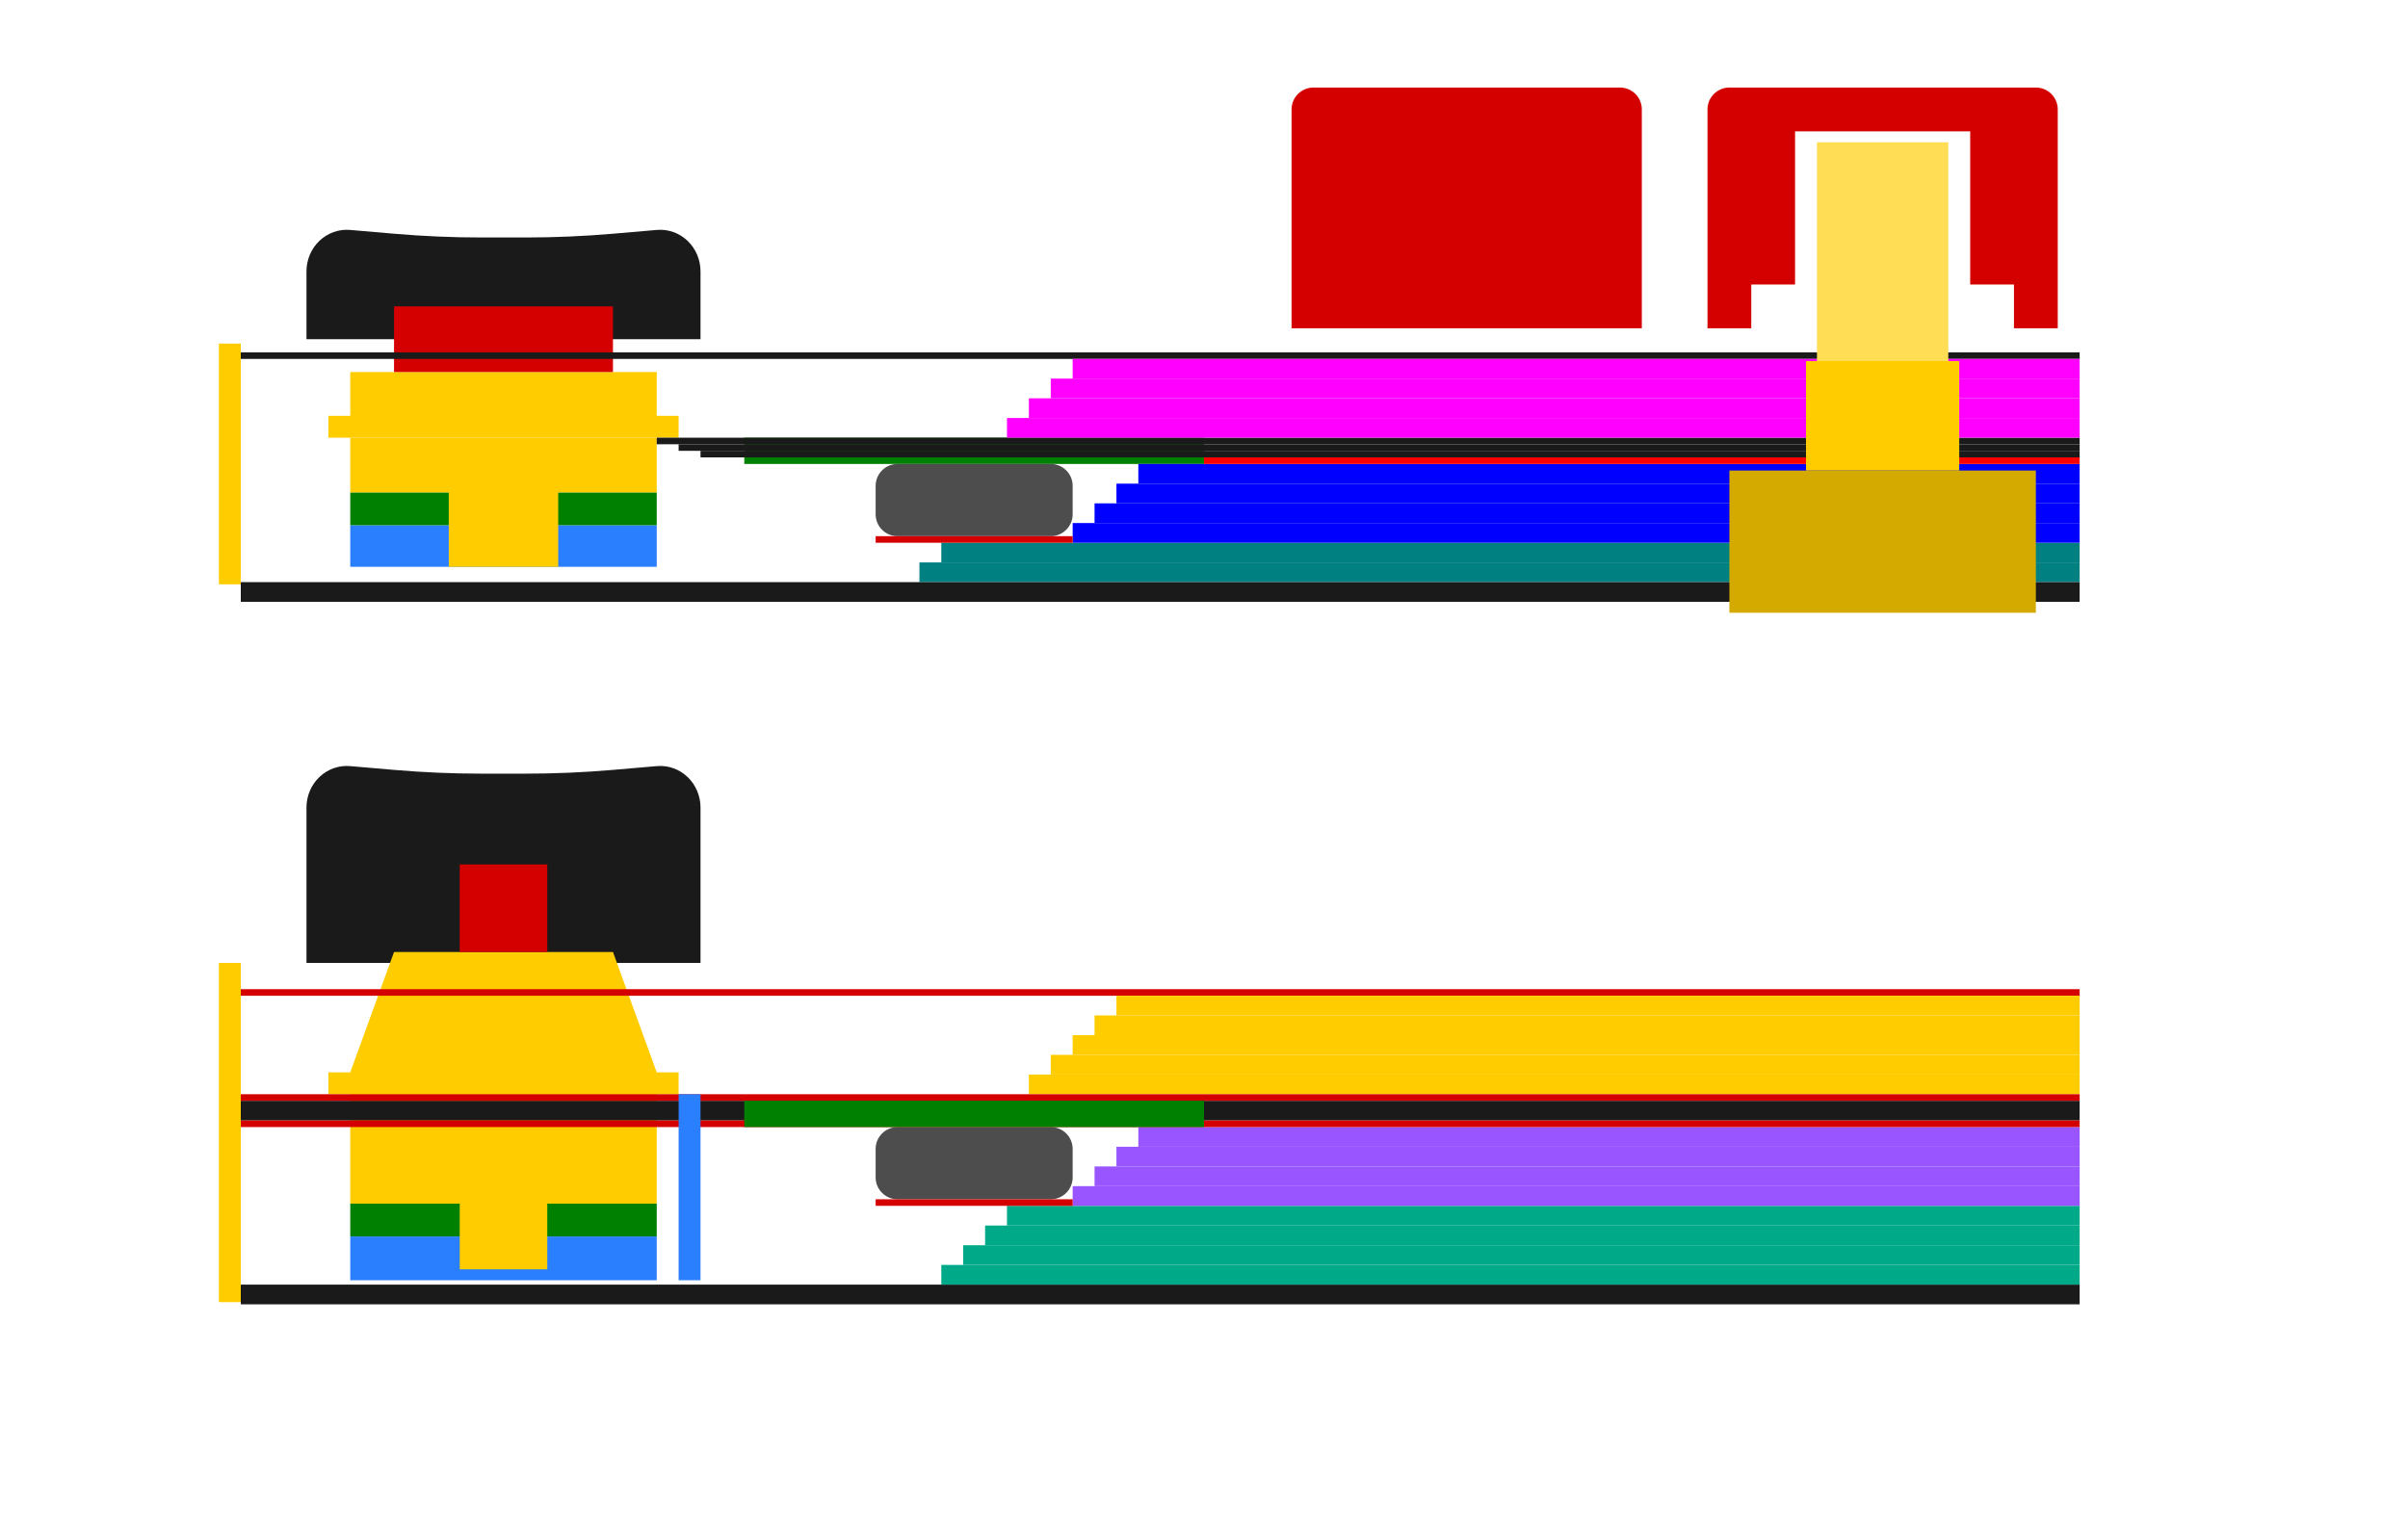
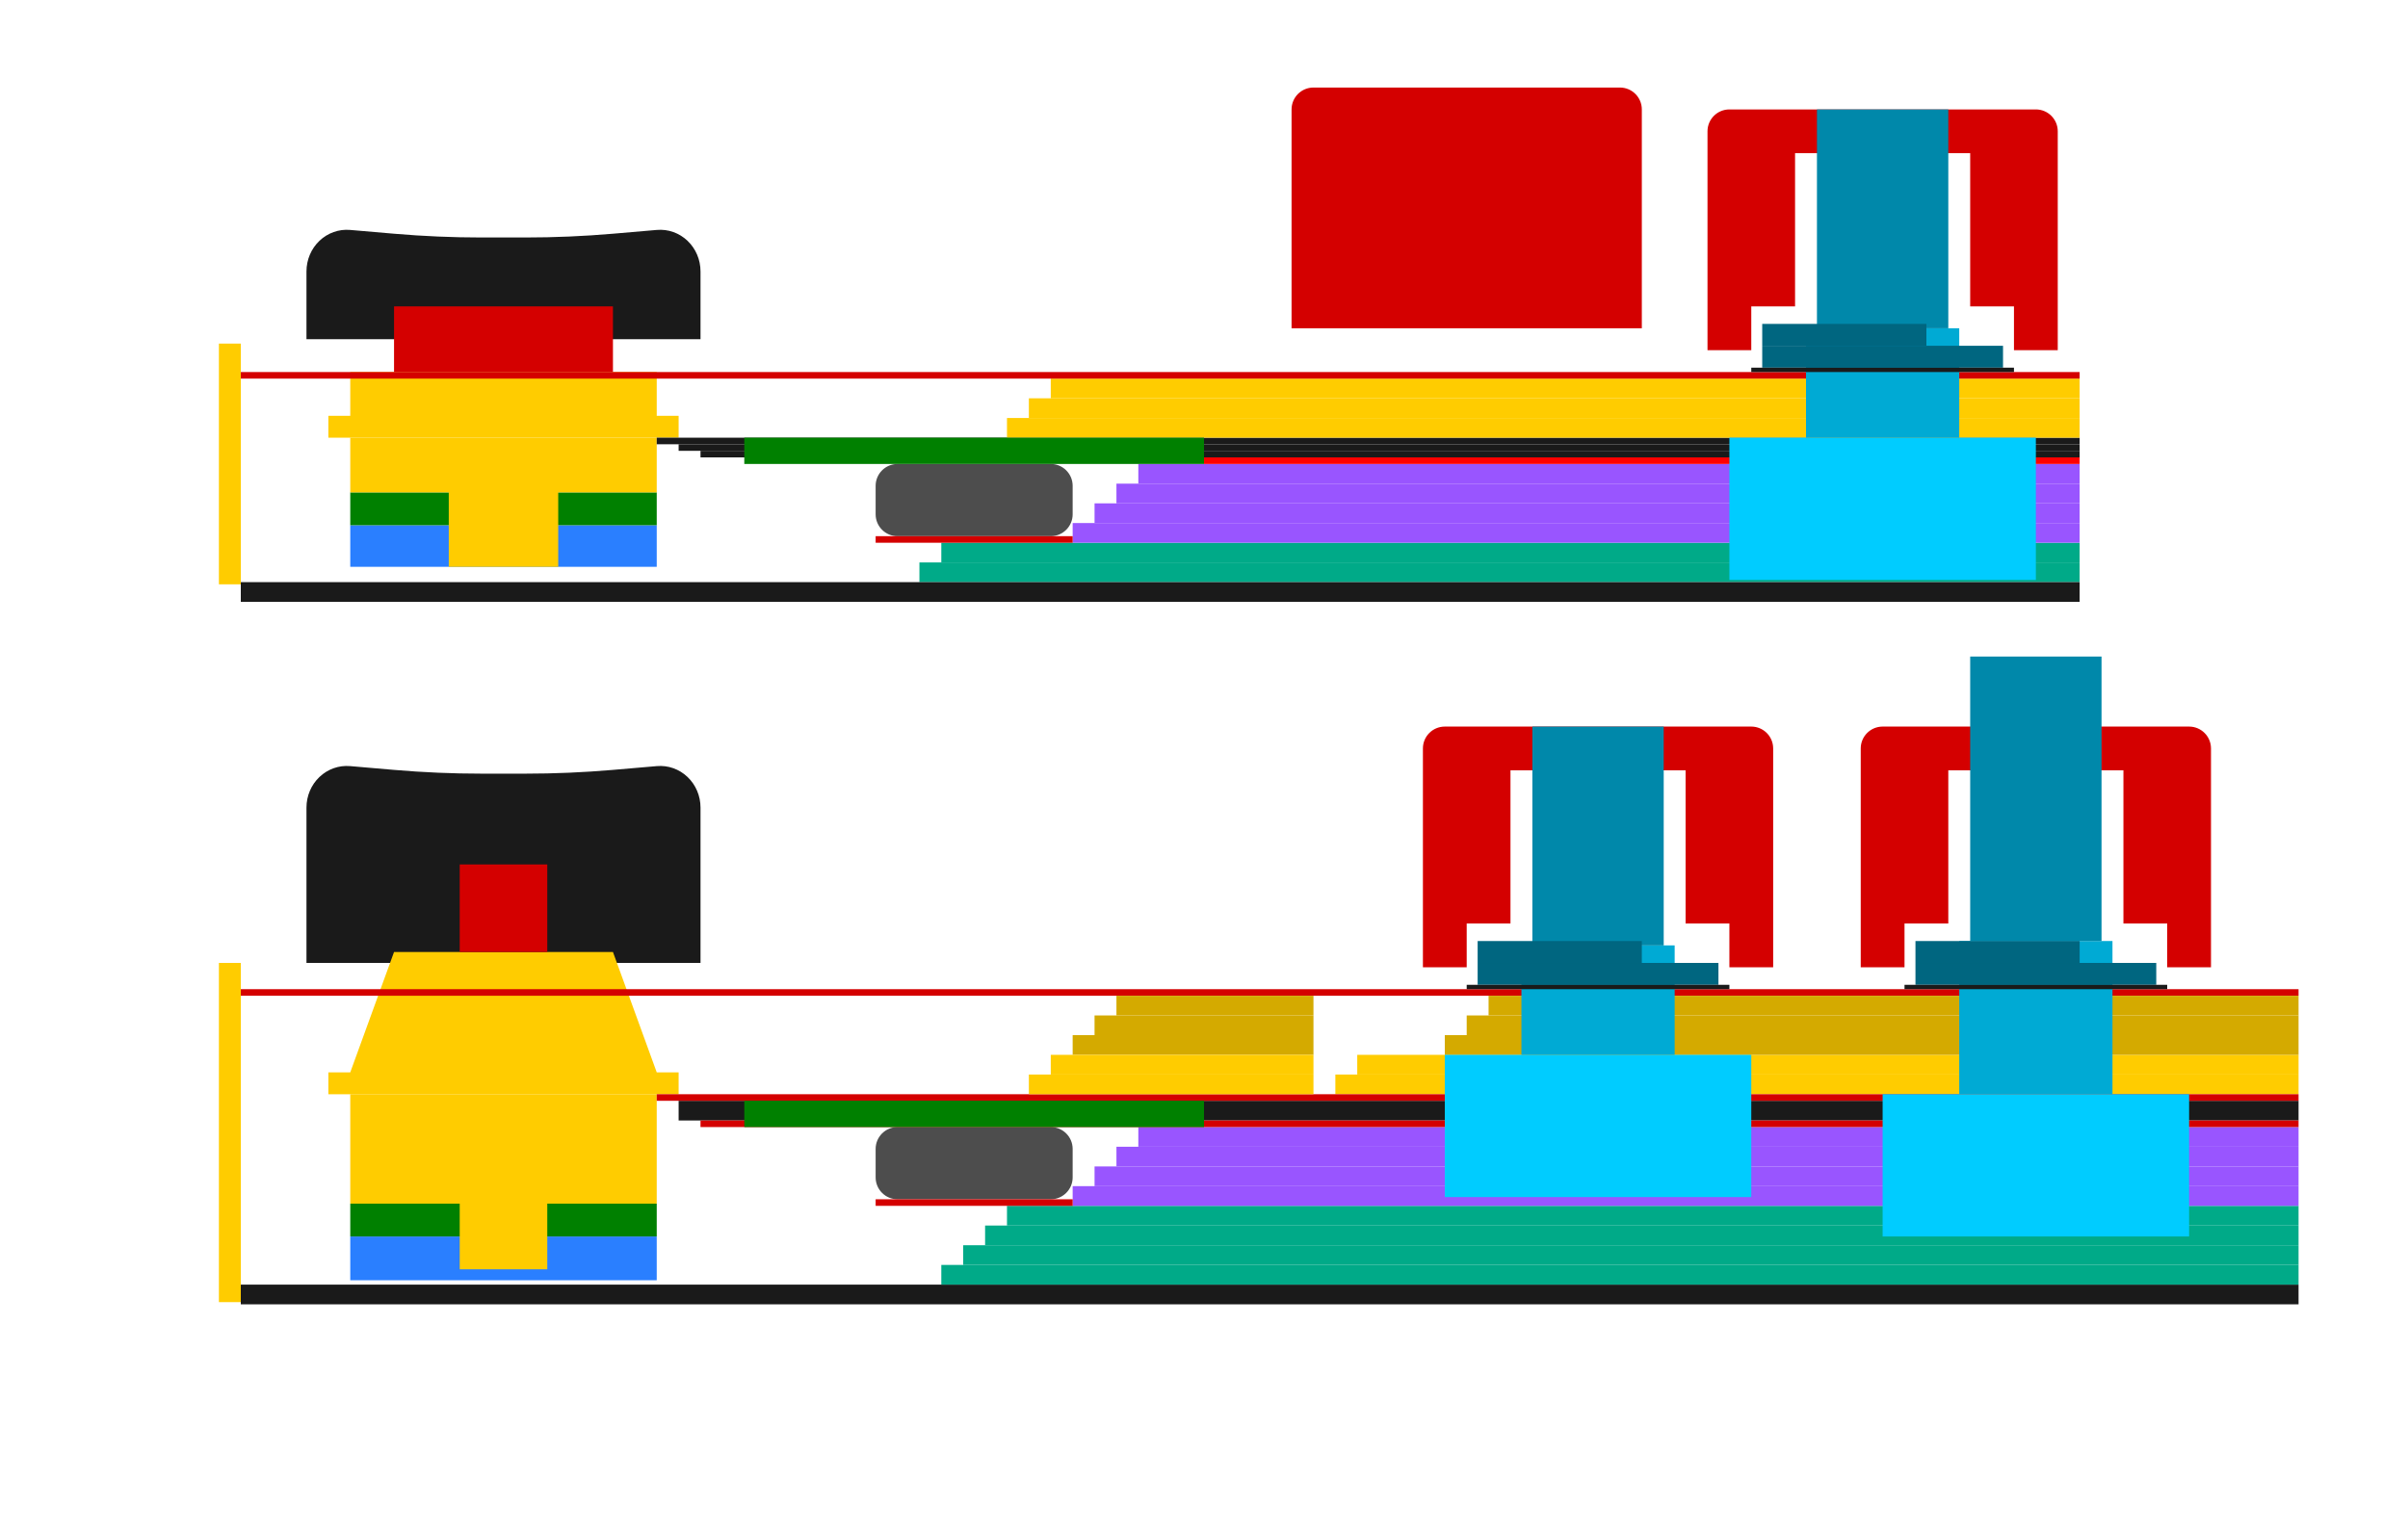
<svg xmlns="http://www.w3.org/2000/svg" width="110mm" height="70mm" viewBox="0 0 110 70" version="1.1" id="svg1" xml:space="preserve">
  <defs id="defs1">
    <rect x="245.669" y="-188.976" width="585.827" height="75.591" id="rect77" />
    <marker id="Arrow2Sstart" orient="auto" refX="0" refY="0" style="overflow:visible">
      <path d="M 8.72,4.03 -2.21,0.02 8.72,-4 c -1.75,2.37 -1.74,5.62 0,8.03 z" id="Arrow2SstartPath" style="fill:#000000;fill-opacity:1;stroke:none" transform="matrix(0.3,0,0,0.3,-0.69,0)" />
    </marker>
    <marker id="Arrow2Send" orient="auto" refX="0" refY="0" style="overflow:visible">
      <path d="M 8.72,4.03 -2.21,0.02 8.72,-4 c -1.75,2.37 -1.74,5.62 0,8.03 z" id="Arrow2SendPath" style="fill:#000000;fill-opacity:1;stroke:none" transform="matrix(-0.3,0,0,-0.3,0.69,0)" />
    </marker>
    <rect x="245.669" y="-188.976" width="113.386" height="152.913" id="rect79" />
    <rect x="245.669" y="-188.976" width="585.827" height="75.591" id="rect77-3" />
    <rect x="245.669" y="-188.976" width="113.386" height="152.913" id="rect79-2" />
    <rect x="134.704" y="173.858" width="33.851" height="20.891" id="rect21" />
  </defs>
  <g id="layer1" style="display:none">
    <path id="path202" style="display:inline;fill:#008000;stroke:#000000;stroke-width:0;stroke-dasharray:none" d="m 125.044,74.769 h 21 v 1.6 h -21 z" transform="translate(-96.04375,-14.76876)" />
    <path id="path203" style="display:inline;fill:#4d4d4d;stroke:#000000;stroke-width:0;stroke-dasharray:none" d="m 61.5,-16.65 h 7 a 1,1 45 0 1 1,1 l 0,1.3 a 1,1 135 0 1 -1,1 h -7 a 1,1 45 0 1 -1,-1 v -1.3 a 1,1 135 0 1 1,-1 z" transform="matrix(1,0,0,1.000001,-25.50001,78.25047)" />
  </g>
  <g id="layer5" transform="translate(-96.04375,-14.76876)" style="display:inline">
    <path id="path1" style="display:inline;fill:#1a1a1a;stroke:#000000;stroke-width:0;stroke-dasharray:none" d="m 150.037,-8.065 2.014,0.168 a 48.083,48.083 2.382 0 0 3.993,0.166 l 2,0 a 48.083,48.083 177.618 0 0 3.993,-0.166 l 2.014,-0.168 a 1.84,1.84 42.618 0 1 1.993,1.834 V 0.641 H 148.044 V -6.231 a 1.84,1.84 137.382 0 1 1.993,-1.834 z" transform="matrix(1,0,0,1.032942,-38.00012,58.10615)" />
-     <path id="path21" style="display:inline;opacity:1;fill:#008000;stroke:#000000;stroke-width:0;stroke-dasharray:none" d="m 130.044,34.769 h 21 v 1.2 h -21 z" />
    <path id="path24" style="display:inline;opacity:1;fill:#4d4d4d;stroke:#000000;stroke-width:0;stroke-dasharray:none" d="m 61.5,-16.65 h 7 a 1,1 45 0 1 1,1 l 0,1.3 a 1,1 135 0 1 -1,1 h -7 a 1,1 45 0 1 -1,-1 v -1.3 a 1,1 135 0 1 1,-1 z" transform="translate(75.54375,52.61919)" />
    <path id="path197" style="display:inline;opacity:1;fill:#d40000;stroke:#000000;stroke-width:0;stroke-dasharray:none" d="m 116.544,-39.731 h 14 a 1,1 45 0 1 1,1 v 10 h -16 l 0,-10 a 1,1 135 0 1 1,-1 z" transform="translate(39.50001,58.5)" />
    <path id="path101-8" style="display:inline;fill:#ffcc00;stroke:#000000;stroke-width:0;stroke-dasharray:none" d="m 112.044,31.769 v 2 h -1 v 1 h 16 v -1 h -1 v -2 z" />
    <path id="path107-7" style="display:inline;fill:#2a7fff;stroke:#000000;stroke-width:0;stroke-dasharray:none" d="m 112.044,38.769 h 14 v 1.9 h -14 z" />
    <path id="path2" style="display:inline;fill:#1a1a1a;stroke:#000000;stroke-width:0;stroke-dasharray:none" d="m 150.037,-8.065 2.014,0.168 a 48.083,48.083 2.382 0 0 3.993,0.166 l 2,0 a 48.083,48.083 177.618 0 0 3.993,-0.166 l 2.014,-0.168 a 1.84,1.84 42.618 0 1 1.993,1.834 v 3 h -18 v -3 a 1.84,1.84 137.382 0 1 1.993,-1.834 z" transform="matrix(1,0,0,1.032986,-38.00012,33.60651)" />
    <path id="path5" style="display:inline;fill:#ffcc00;stroke:#000000;stroke-width:0;stroke-dasharray:none" d="m 114.044,58.269 -2,5.5 h -1 v 1 h 16 v -1 h -1 l -2,-5.5 z" />
    <path id="path9" style="display:inline;fill:#2a7fff;stroke:#000000;stroke-width:0;stroke-dasharray:none" d="m 112.044,71.269 h 14 v 2 h -14 z" />
    <path id="path13" style="display:inline;fill:#008000;stroke:#000000;stroke-width:0;stroke-dasharray:none" d="m 112.044,69.769 h 14 v 1.5 h -14 z" />
    <path id="path14" style="display:inline;fill:#008000;stroke:#000000;stroke-width:0;stroke-dasharray:none" d="m 112.044,37.269 h 14 v 1.5 h -14 z" />
    <path id="path15" style="display:inline;fill:#d40000;stroke:#000000;stroke-width:0;stroke-dasharray:none" d="m 117.044,54.269 h 4 v 4 h -4 z" />
    <path id="path6" style="display:inline;fill:#ffcc00;stroke:#000000;stroke-width:0;stroke-dasharray:none" d="m 112.044,64.769 v 5 h 5 l -1.1e-4,3 h 4 l -1.3e-4,-3 h 5 v -5 z" />
    <path id="path102-7" style="display:inline;fill:#ffcc00;stroke:#000000;stroke-width:0;stroke-dasharray:none" d="m 112.044,34.769 v 2.5 h 4.5 v 3.401 h 5 v -3.401 h 4.5 v -2.5 z" />
    <path id="path16" style="display:inline;fill:#d40000;stroke:#000000;stroke-width:0;stroke-dasharray:none" d="m 114.044,28.769 h 10 v 3 h -10 z" />
-     <path id="path63" style="display:inline;opacity:1;fill:#008080;stroke:#000000;stroke-width:0;stroke-dasharray:none" d="m 138.044,40.469 h 53 v 0.9 h -53 z" />
+     <path id="path63" style="display:inline;opacity:1;fill:#00aa88;stroke:#000000;stroke-width:0;stroke-dasharray:none" d="m 138.044,40.469 h 53 v 0.9 h -53 z" />
    <path id="path65" style="display:inline;opacity:1;fill:#1a1a1a;stroke:#000000;stroke-width:0;stroke-dasharray:none" d="m 107.044,41.369 h 84 v 0.9 h -84 z" />
-     <path id="path66" style="display:inline;opacity:1;fill:#008080;stroke:#000000;stroke-width:0;stroke-dasharray:none" d="m 139.044,39.569 h 52 v 0.9 h -52 z" />
-     <path id="path68" style="display:inline;opacity:1;fill:#0000ff;stroke:#000000;stroke-width:0;stroke-dasharray:none" d="m 145.044,38.669 h 46 v 0.9 h -46 z" />
-     <path id="path72" style="display:inline;opacity:1;fill:#0000ff;stroke:#000000;stroke-width:0;stroke-dasharray:none" d="m 146.044,37.769 h 45 v 0.9 h -45 z" />
-     <path id="path73" style="display:inline;opacity:1;fill:#0000ff;stroke:#000000;stroke-width:0;stroke-dasharray:none" d="m 147.044,36.869 h 44 v 0.9 h -44 z" />
-     <path id="path74" style="display:inline;opacity:1;fill:#0000ff;stroke:#000000;stroke-width:0;stroke-dasharray:none" d="m 148.044,35.969 h 43 v 0.9 h -43 z" />
+     <path id="path66" style="display:inline;opacity:1;fill:#00aa88;stroke:#000000;stroke-width:0;stroke-dasharray:none" d="m 139.044,39.569 h 52 v 0.9 h -52 z" />
+     <path id="path68" style="display:inline;opacity:1;fill:#9955ff;stroke:#000000;stroke-width:0;stroke-dasharray:none" d="m 145.044,38.669 h 46 v 0.9 h -46 z" />
+     <path id="path72" style="display:inline;opacity:1;fill:#9955ff;stroke:#000000;stroke-width:0;stroke-dasharray:none" d="m 146.044,37.769 h 45 v 0.9 h -45 z" />
+     <path id="path73" style="display:inline;opacity:1;fill:#9955ff;stroke:#000000;stroke-width:0;stroke-dasharray:none" d="m 147.044,36.869 h 44 v 0.9 h -44 z" />
+     <path id="path74" style="display:inline;opacity:1;fill:#9955ff;stroke:#000000;stroke-width:0;stroke-dasharray:none" d="m 148.044,35.969 h 43 v 0.9 h -43 z" />
    <path id="path75" style="display:inline;opacity:1;fill:#ff0000;stroke:#000000;stroke-width:0;stroke-dasharray:none" d="m 151.044,35.669 h 40 v 0.3 h -40 z" />
    <path id="path76" style="display:inline;opacity:1;fill:#1a1a1a;stroke:#000000;stroke-width:0;stroke-dasharray:none" d="m 126.044,34.769 h 65 v 0.3 H 126.044 Z" />
-     <path id="path79" style="display:inline;opacity:1;fill:#ff00ff;stroke:#000000;stroke-width:0;stroke-dasharray:none" d="m 142.044,33.869 h 49 v 0.9 h -49 z" />
-     <path id="path80" style="display:inline;opacity:1;fill:#ff00ff;stroke:#000000;stroke-width:0;stroke-dasharray:none" d="m 143.044,32.969 h 48 v 0.9 h -48 z" />
-     <path id="path81" style="display:inline;opacity:1;fill:#ff00ff;stroke:#000000;stroke-width:0;stroke-dasharray:none" d="m 144.044,32.069 h 47 v 0.9 h -47 z" />
-     <path id="path82" style="display:inline;opacity:1;fill:#1a1a1a;stroke:#000000;stroke-width:0;stroke-dasharray:none" d="m 107.044,30.869 h 84 v 0.3 h -84 z" />
-     <path id="path83" style="display:inline;opacity:1;fill:#ff00ff;stroke:#000000;stroke-width:0;stroke-dasharray:none" d="m 145.044,31.169 h 46 v 0.9 h -46 z" />
-     <path id="path10" style="display:inline;opacity:1;fill:#00aa88;stroke:#000000;stroke-width:0;stroke-dasharray:none" d="m 141.044,70.769 h 50 v 0.9 h -50 z" />
-     <path id="path12" style="display:inline;opacity:1;fill:#1a1a1a;stroke:#000000;stroke-width:0;stroke-dasharray:none" d="m 107.044,73.469 h 84 v 0.9 h -84 z" />
-     <path id="path17" style="display:inline;opacity:1;fill:#00aa88;stroke:#000000;stroke-width:0;stroke-dasharray:none" d="m 142.044,69.869 h 49 v 0.9 h -49 z" />
-     <path id="path18" style="display:inline;opacity:1;fill:#9955ff;stroke:#000000;stroke-width:0;stroke-dasharray:none" d="m 145.044,68.969 h 46 v 0.9 h -46 z" />
-     <path id="path19" style="display:inline;opacity:1;fill:#9955ff;stroke:#000000;stroke-width:0;stroke-dasharray:none" d="m 146.044,68.069 h 45 v 0.9 h -45 z" />
-     <path id="path25" style="display:inline;opacity:1;fill:#9955ff;stroke:#000000;stroke-width:0;stroke-dasharray:none" d="m 147.044,67.169 h 44 v 0.9 h -44 z" />
-     <path id="path26" style="display:inline;opacity:1;fill:#9955ff;stroke:#000000;stroke-width:0;stroke-dasharray:none" d="m 148.044,66.269 h 43 v 0.9 h -43 z" />
-     <path id="path28" style="display:inline;opacity:1;fill:#1a1a1a;stroke:#000000;stroke-width:0;stroke-dasharray:none" d="m 107.044,65.069 h 84 v 0.9 h -84 z" />
-     <path id="path30" style="display:inline;opacity:1;fill:#ffcc00;stroke:#000000;stroke-width:0;stroke-dasharray:none" d="m 143.044,63.869 h 48 v 0.9 h -48 z" />
-     <path id="path31" style="display:inline;opacity:1;fill:#ffcc00;stroke:#000000;stroke-width:0;stroke-dasharray:none" d="m 144.044,62.969 h 47 v 0.9 h -47 z" />
-     <path id="path32" style="display:inline;opacity:1;fill:#d40000;stroke:#000000;stroke-width:0;stroke-dasharray:none" d="m 107.044,59.969 h 84 v 0.3 h -84 z" />
-     <path id="path33" style="display:inline;opacity:1;fill:#ffcc00;stroke:#000000;stroke-width:0;stroke-dasharray:none" d="m 145.044,62.069 h 46 v 0.9 h -46 z" />
-     <path id="path34" style="display:inline;opacity:1;fill:#ffcc00;stroke:#000000;stroke-width:0;stroke-dasharray:none" d="m 146.044,61.169 h 45 v 0.9 h -45 z" />
+     <path id="path79" style="display:inline;opacity:1;fill:#ffcc00;stroke:#000000;stroke-width:0;stroke-dasharray:none" d="m 142.044,33.869 h 49 v 0.9 h -49 z" />
+     <path id="path80" style="display:inline;opacity:1;fill:#ffcc00;stroke:#000000;stroke-width:0;stroke-dasharray:none" d="m 143.044,32.969 h 48 v 0.9 h -48 z" />
+     <path id="path81" style="display:inline;opacity:1;fill:#ffcc00;stroke:#000000;stroke-width:0;stroke-dasharray:none" d="m 144.044,32.069 h 47 v 0.9 h -47 z" />
+     <path id="path82" style="display:inline;opacity:1;fill:#d40000;stroke:#000000;stroke-width:0;stroke-dasharray:none" d="m 107.044,31.769 h 84 v 0.3 h -84 z" />
+     <path id="path10" style="display:inline;opacity:1;fill:#00aa88;stroke:#000000;stroke-width:0;stroke-dasharray:none" d="m 141.044,70.769 h 60 v 0.9 h -60 z" />
+     <path id="path12" style="display:inline;opacity:1;fill:#1a1a1a;stroke:#000000;stroke-width:0;stroke-dasharray:none" d="m 107.044,73.469 h 94 v 0.9 h -94 z" />
+     <path id="path17" style="display:inline;opacity:1;fill:#00aa88;stroke:#000000;stroke-width:0;stroke-dasharray:none" d="m 142.044,69.869 h 59 v 0.9 h -59 z" />
+     <path id="path18" style="display:inline;opacity:1;fill:#9955ff;stroke:#000000;stroke-width:0;stroke-dasharray:none" d="m 145.044,68.969 h 56 v 0.9 h -56 z" />
+     <path id="path19" style="display:inline;opacity:1;fill:#9955ff;stroke:#000000;stroke-width:0;stroke-dasharray:none" d="m 146.044,68.069 h 55 v 0.9 h -55 z" />
+     <path id="path25" style="display:inline;opacity:1;fill:#9955ff;stroke:#000000;stroke-width:0;stroke-dasharray:none" d="m 147.044,67.169 h 54 v 0.9 h -54 z" />
+     <path id="path26" style="display:inline;opacity:1;fill:#9955ff;stroke:#000000;stroke-width:0;stroke-dasharray:none" d="m 148.044,66.269 h 53 v 0.9 h -53 z" />
+     <path id="path28" style="display:inline;opacity:1;fill:#1a1a1a;stroke:#000000;stroke-width:0;stroke-dasharray:none" d="m 127.044,65.069 h 74 v 0.9 h -74 z" />
+     <path id="path30" style="display:inline;opacity:1;fill:#ffcc00;stroke:#000000;stroke-width:0;stroke-dasharray:none" d="m 157.044,63.869 h 44 v 0.9 h -44 z" />
+     <path id="path31" style="display:inline;opacity:1;fill:#ffcc00;stroke:#000000;stroke-width:0;stroke-dasharray:none" d="m 158.044,62.969 h 43 v 0.9 h -43 z" />
+     <path id="path32" style="display:inline;opacity:1;fill:#d40000;stroke:#000000;stroke-width:0;stroke-dasharray:none" d="m 107.044,59.969 h 94 v 0.3 h -94 z" />
+     <path id="path33" style="display:inline;opacity:1;fill:#d4aa00;stroke:#000000;stroke-width:0;stroke-dasharray:none" d="m 162.044,62.069 h 39 v 0.9 h -39 z" />
+     <path id="path34" style="display:inline;opacity:1;fill:#d4aa00;stroke:#000000;stroke-width:0;stroke-dasharray:none" d="m 163.044,61.169 h 38 v 0.9 h -38 z" />
    <path id="path64" style="display:inline;opacity:1;fill:#ffcc00;stroke:#000000;stroke-width:0;stroke-dasharray:none" d="m 106.044,30.469 h 1 v 11 h -1 z" />
    <path id="path67" style="display:inline;opacity:1;fill:#ffcc00;stroke:#000000;stroke-width:0;stroke-dasharray:none" d="m 106.044,58.769 h 1 v 15.5 h -1 z" />
-     <path id="path85" style="display:inline;opacity:1;fill:#00aa88;stroke:#000000;stroke-width:0;stroke-dasharray:none" d="m 140.044,71.669 h 51 v 0.9 h -51 z" />
-     <path id="path87" style="display:inline;opacity:1;fill:#00aa88;stroke:#000000;stroke-width:0;stroke-dasharray:none" d="m 139.044,72.569 h 52 v 0.9 h -52 z" />
-     <path id="path124" style="display:inline;opacity:1;fill:#d40000;stroke:#000000;stroke-width:0;stroke-dasharray:none" d="m 116.044,-29.856 h 14 a 1,1 45 0 1 1,1 v 10 h -2 v -2 h -2 v -7 h -8 v 7 h -2 l -1e-5,2 h -2 l 0,-10 a 1,1 135 0 1 1,-1 z" transform="translate(59,48.625)" />
-     <path id="path186" style="display:inline;fill:#ffdd55;stroke:#000000;stroke-width:0;stroke-dasharray:none" d="m 179.044,21.269 h 6 V 31.269 h -6 z" />
-     <path id="path187" style="display:inline;fill:#d4aa00;stroke:#000000;stroke-width:0;stroke-dasharray:none" d="m 175.044,36.269 h 14 v 6.5 h -14 z" />
-     <path id="path69" style="display:inline;opacity:1;fill:#ffcc00;stroke:#000000;stroke-width:0;stroke-dasharray:none" d="m 147.044,60.269 h 44 v 0.9 h -44 z" />
+     <path id="path85" style="display:inline;opacity:1;fill:#00aa88;stroke:#000000;stroke-width:0;stroke-dasharray:none" d="m 140.044,71.669 h 61 v 0.9 h -61 z" />
+     <path id="path87" style="display:inline;opacity:1;fill:#00aa88;stroke:#000000;stroke-width:0;stroke-dasharray:none" d="m 139.044,72.569 h 62 v 0.9 h -62 z" />
+     <path id="path124" style="display:inline;opacity:1;fill:#d40000;stroke:#000000;stroke-width:0;stroke-dasharray:none" d="m 116.044,-29.856 h 14 a 1,1 45 0 1 1,1 v 10 h -2 v -2 h -2 v -7 h -8 v 7 h -2 l -1e-5,2 h -2 l 0,-10 a 1,1 135 0 1 1,-1 z" transform="translate(59,49.625)" />
+     <path id="path69" style="display:inline;opacity:1;fill:#d4aa00;stroke:#000000;stroke-width:0;stroke-dasharray:none" d="m 164.044,60.269 h 37 v 0.9 h -37 z" />
    <path id="path7" style="display:inline;opacity:1;fill:#4d4d4d;stroke:#000000;stroke-width:0;stroke-dasharray:none" d="m 61.5,-16.65 h 7 a 1,1 45 0 1 1,1 l 0,1.3 a 1,1 135 0 1 -1,1 h -7 a 1,1 45 0 1 -1,-1 v -1.3 a 1,1 135 0 1 1,-1 z" transform="translate(75.54375,82.91919)" />
-     <path id="path3" style="display:inline;opacity:1;fill:#d40000;stroke:#000000;stroke-width:0;stroke-dasharray:none" d="m 107.044,64.769 h 84 v 0.3 h -84 z" />
-     <path id="path8" style="display:inline;opacity:1;fill:#d40000;stroke:#000000;stroke-width:0;stroke-dasharray:none" d="m 107.044,65.969 h 84 v 0.3 h -84 z" />
+     <path id="path3" style="display:inline;opacity:1;fill:#d40000;stroke:#000000;stroke-width:0;stroke-dasharray:none" d="m 126.044,64.769 h 75 v 0.3 h -75 z" />
+     <path id="path8" style="display:inline;opacity:1;fill:#d40000;stroke:#000000;stroke-width:0;stroke-dasharray:none" d="m 128.044,65.969 h 73 v 0.3 h -73 z" />
    <path id="path4" style="display:inline;opacity:1;fill:#008000;stroke:#000000;stroke-width:0;stroke-dasharray:none" d="m 130.044,65.069 h 21 v 1.2 h -21 z" />
    <path id="path11" style="display:inline;opacity:1;fill:#d40000;stroke:#000000;stroke-width:0;stroke-dasharray:none" d="m 136.044,69.569 h 9 v 0.3 h -9 z" />
-     <path id="path20" style="display:inline;fill:#2a7fff;stroke:#000000;stroke-width:0;stroke-dasharray:none" d="m 127.044,64.769 h 1 v 8.5 h -1 z" />
    <path id="path23" style="display:inline;opacity:1;fill:#d40000;stroke:#000000;stroke-width:0;stroke-dasharray:none" d="m 136.044,39.269 h 9 v 0.3 h -9 z" />
    <path id="path27" style="display:inline;opacity:1;fill:#1a1a1a;stroke:#000000;stroke-width:0;stroke-dasharray:none" d="m 127.044,35.069 h 64 v 0.3 h -64 z" />
    <path id="path29" style="display:inline;opacity:1;fill:#1a1a1a;stroke:#000000;stroke-width:0;stroke-dasharray:none" d="m 128.044,35.369 h 63 v 0.3 h -63 z" />
-     <path id="path188" style="display:inline;fill:#ffcc00;stroke:#000000;stroke-width:0;stroke-dasharray:none" d="m 178.544,31.268 h 7 v 5 h -7 z" />
+     <path id="path21" style="display:inline;opacity:1;fill:#008000;stroke:#000000;stroke-width:0;stroke-dasharray:none" d="m 130.044,34.769 h 21 v 1.2 h -21 z" />
+     <path id="path20" style="display:inline;fill:#00ccff;stroke:#000000;stroke-width:0;stroke-dasharray:none" d="m 162.044,62.969 h 14 v 6.5 h -14 z" />
+     <path id="path22" style="display:inline;fill:#00aad4;stroke:#000000;stroke-width:0;stroke-dasharray:none" d="m 165.544,57.968 h 7 v 5 h -7 z" />
+     <path id="path38" style="display:inline;fill:#00ccff;stroke:#000000;stroke-width:0;stroke-dasharray:none" d="m 175.044,34.769 h 14 v 6.5 h -14 z" />
+     <path id="path39" style="display:inline;fill:#00aad4;stroke:#000000;stroke-width:0;stroke-dasharray:none" d="m 178.544,29.768 h 7 v 5 h -7 z" />
+     <path id="path40" style="display:inline;fill:#0088aa;stroke:#000000;stroke-width:0;stroke-dasharray:none" d="m 179.044,19.769 h 6 v 10 h -6 z" />
+     <path id="path41" style="display:inline;fill:#00ccff;stroke:#000000;stroke-width:0;stroke-dasharray:none" d="m 182.044,64.769 h 14 v 6.5 h -14 z" />
+     <path id="path42" style="display:inline;fill:#00aad4;stroke:#000000;stroke-width:0;stroke-dasharray:none" d="m 185.544,57.768 h 7 v 7 h -7 z" />
+     <path id="path44" style="display:inline;opacity:1;fill:#d40000;stroke:#000000;stroke-width:0;stroke-dasharray:none" d="m 116.044,-29.856 h 14 a 1,1 45 0 1 1,1 v 10 h -2 v -2 h -2 v -7 h -8 v 7 h -2 l -1e-5,2 h -2 l 0,-10 a 1,1 135 0 1 1,-1 z" transform="translate(66,77.825)" />
+     <path id="path43" style="display:inline;fill:#0088aa;stroke:#000000;stroke-width:0;stroke-dasharray:none" d="m 186.044,44.769 h 6 v 13 h -6 z" />
+     <path id="path70" style="display:inline;opacity:1;fill:#d40000;stroke:#000000;stroke-width:0;stroke-dasharray:none" d="m 116.044,-29.856 h 14 a 1,1 45 0 1 1,1 v 10 h -2 v -2 h -2 v -7 h -8 v 7 h -2 l -1e-5,2 h -2 l 0,-10 a 1,1 135 0 1 1,-1 z" transform="translate(46,77.825)" />
+     <path id="path84" style="display:inline;fill:#006680;stroke:#000000;stroke-width:0;stroke-dasharray:none" d="m 163.544,58.769 h 11 v 1 h -11 z" />
+     <path id="path86" style="display:inline;fill:#1a1a1a;stroke:#000000;stroke-width:0;stroke-dasharray:none" d="m 163.044,59.769 h 12 v 0.2 h -12 z" />
+     <path id="path88" style="display:inline;opacity:1;fill:#d4aa00;stroke:#000000;stroke-width:0;stroke-dasharray:none" d="m 147.044,60.269 h 9 v 0.9 h -9 z" />
+     <path id="path89" style="display:inline;opacity:1;fill:#d4aa00;stroke:#000000;stroke-width:0;stroke-dasharray:none" d="m 146.044,61.169 h 10 v 0.9 h -10 z" />
+     <path id="path90" style="display:inline;opacity:1;fill:#d4aa00;stroke:#000000;stroke-width:0;stroke-dasharray:none" d="m 145.044,62.069 h 11 v 0.9 h -11 z" />
+     <path id="path91" style="display:inline;opacity:1;fill:#ffcc00;stroke:#000000;stroke-width:0;stroke-dasharray:none" d="m 144.044,62.969 h 12 v 0.9 h -12 z" />
+     <path id="path92" style="display:inline;opacity:1;fill:#ffcc00;stroke:#000000;stroke-width:0;stroke-dasharray:none" d="m 143.044,63.869 h 13 v 0.9 h -13 z" />
+     <path id="path94" style="display:inline;fill:#006680;stroke:#000000;stroke-width:0;stroke-dasharray:none" d="m 176.544,30.569 h 11 v 1 h -11 z" />
+     <path id="path95" style="display:inline;fill:#1a1a1a;stroke:#000000;stroke-width:0;stroke-dasharray:none" d="m 176.044,31.569 h 12 v 0.2 h -12 z" />
+     <path id="path96" style="display:inline;fill:#006680;stroke:#000000;stroke-width:0;stroke-dasharray:none" d="m 176.544,29.569 h 7.5 v 1 h -7.5 z" />
+     <path id="path35" style="display:inline;fill:#0088aa;stroke:#000000;stroke-width:0;stroke-dasharray:none" d="m 166.044,47.969 h 6 v 10 h -6 z" />
+     <path id="path93" style="display:inline;fill:#006680;stroke:#000000;stroke-width:0;stroke-dasharray:none" d="m 163.544,57.769 h 7.5 v 1 h -7.5 z" />
+     <path id="path97" style="display:inline;fill:#006680;stroke:#000000;stroke-width:0;stroke-dasharray:none" d="m 183.544,58.769 h 11 v 1 h -11 z" />
+     <path id="path98" style="display:inline;fill:#1a1a1a;stroke:#000000;stroke-width:0;stroke-dasharray:none" d="m 183.044,59.769 h 12 v 0.2 h -12 z" />
+     <path id="path99" style="display:inline;fill:#006680;stroke:#000000;stroke-width:0;stroke-dasharray:none" d="m 183.544,57.769 h 7.5 v 1 h -7.5 z" />
  </g>
  <g id="layer12" style="display:inline" />
</svg>
